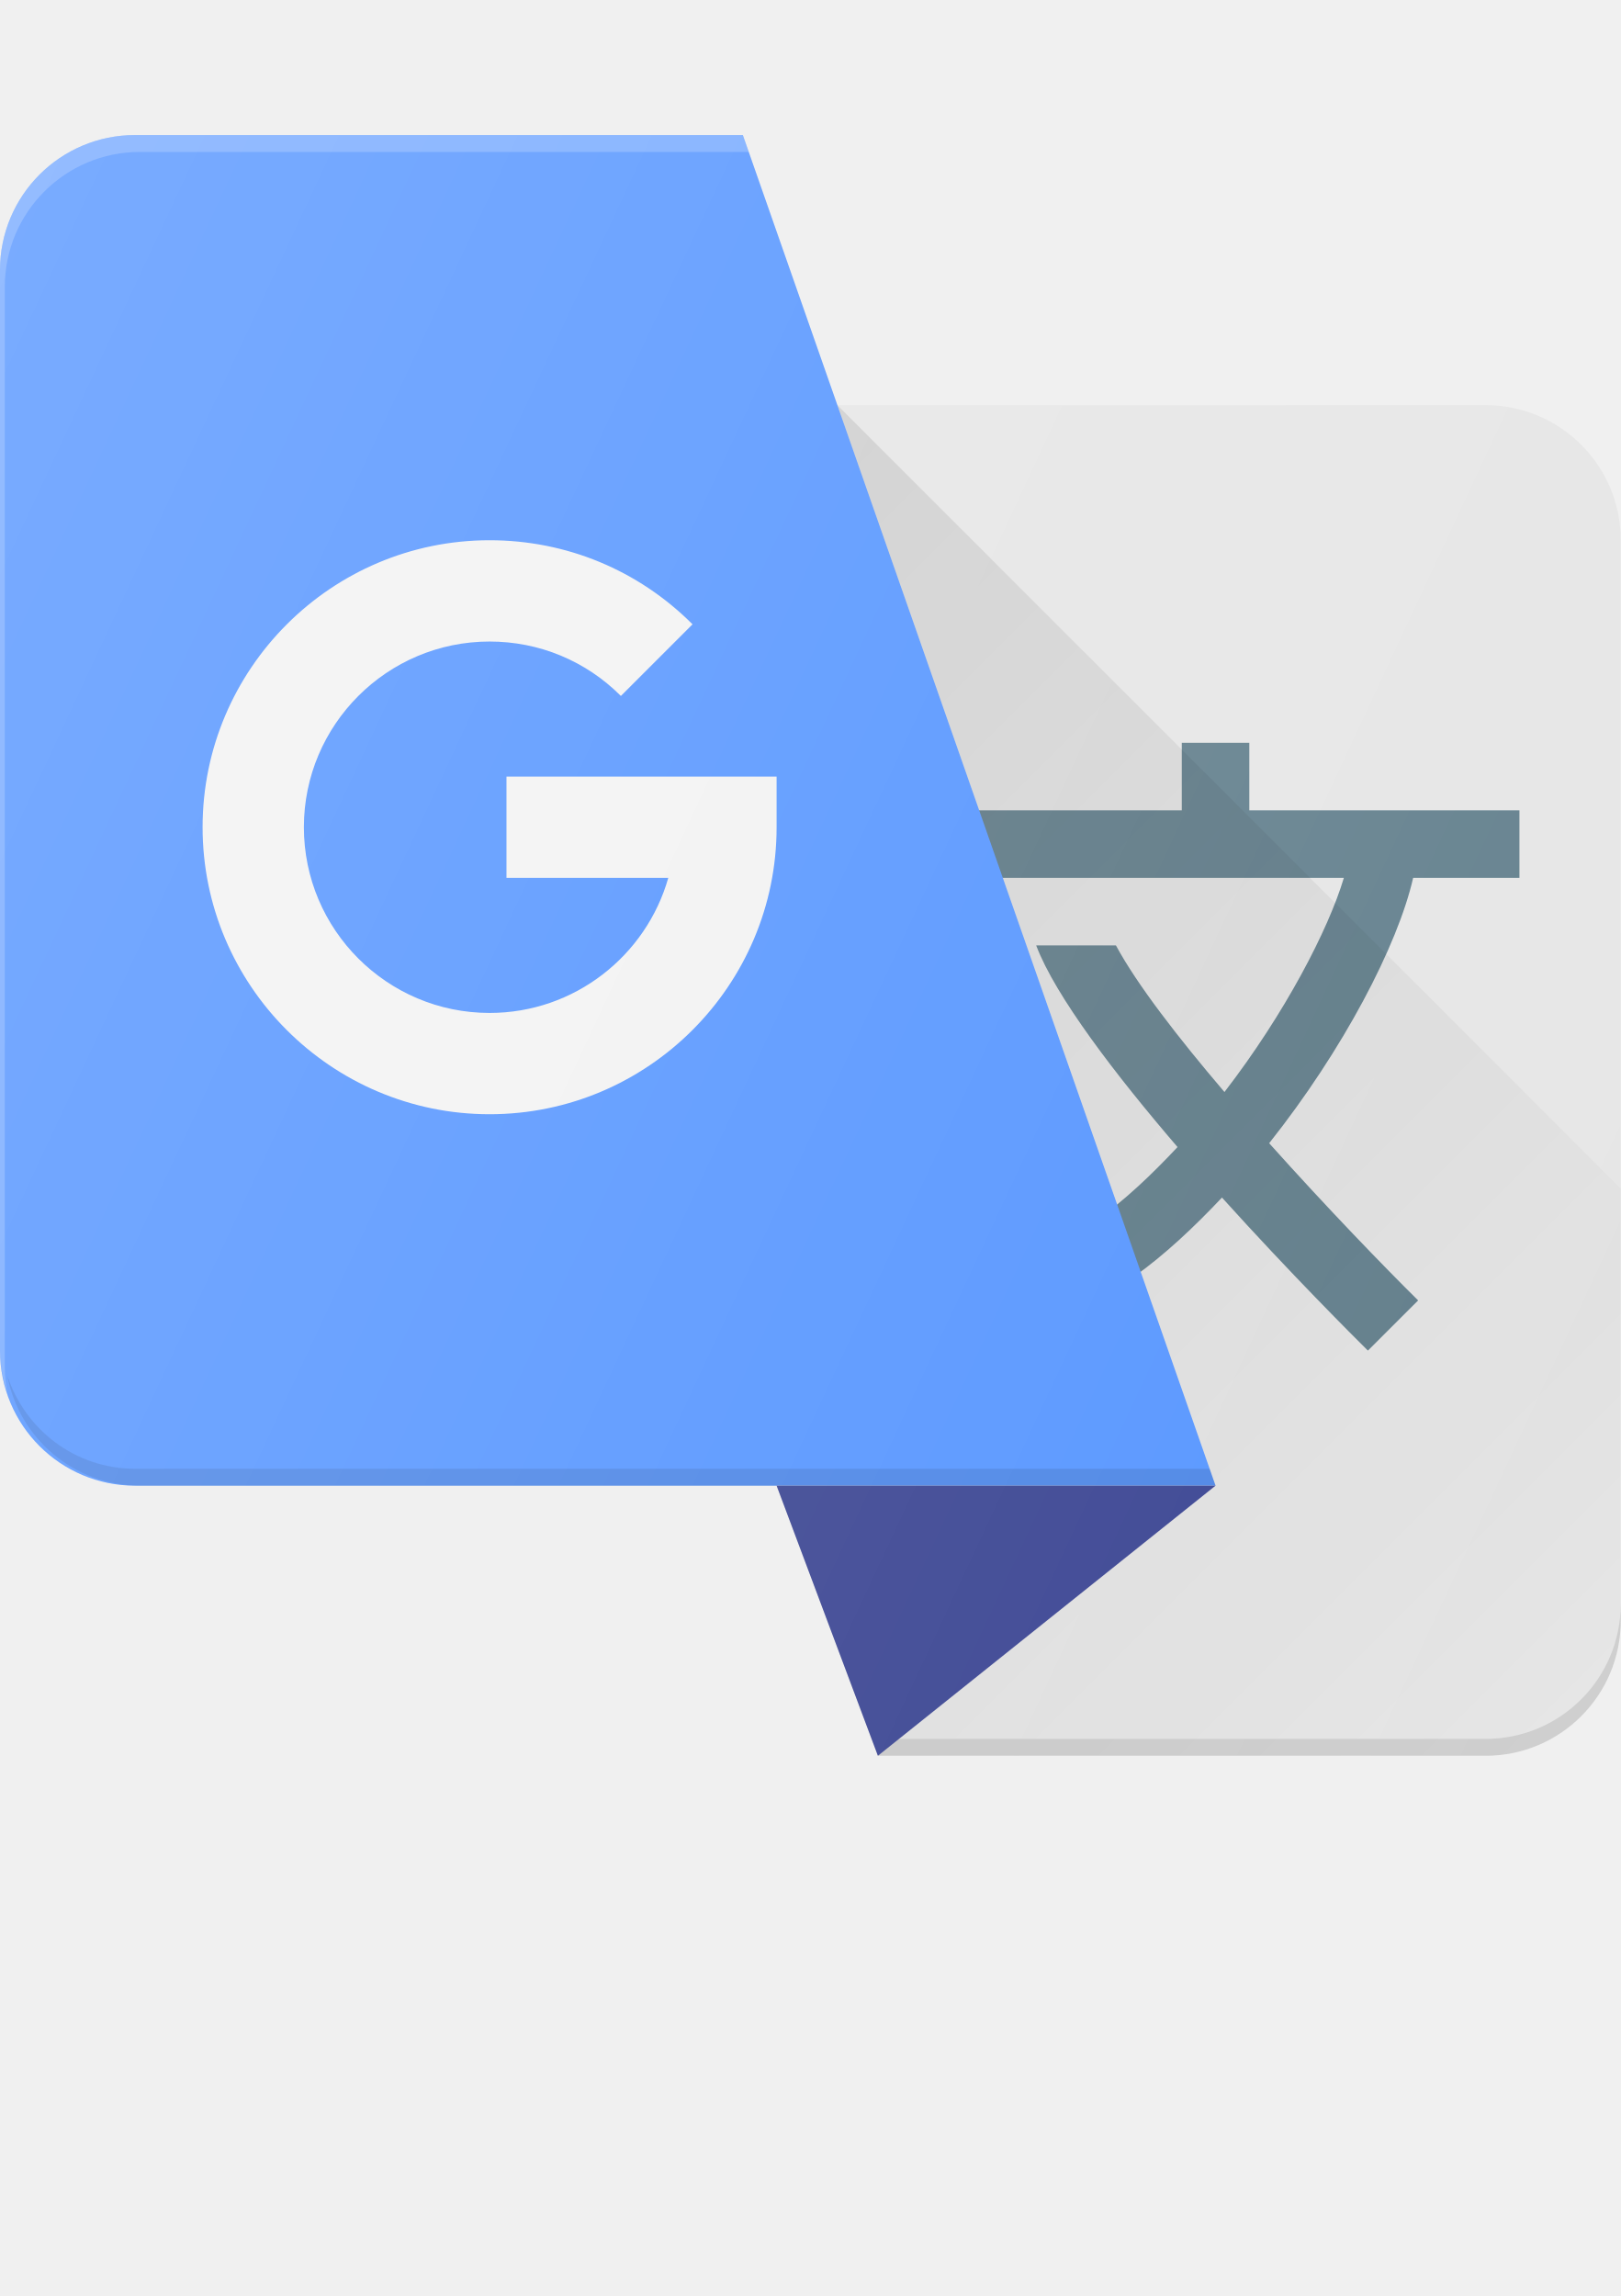
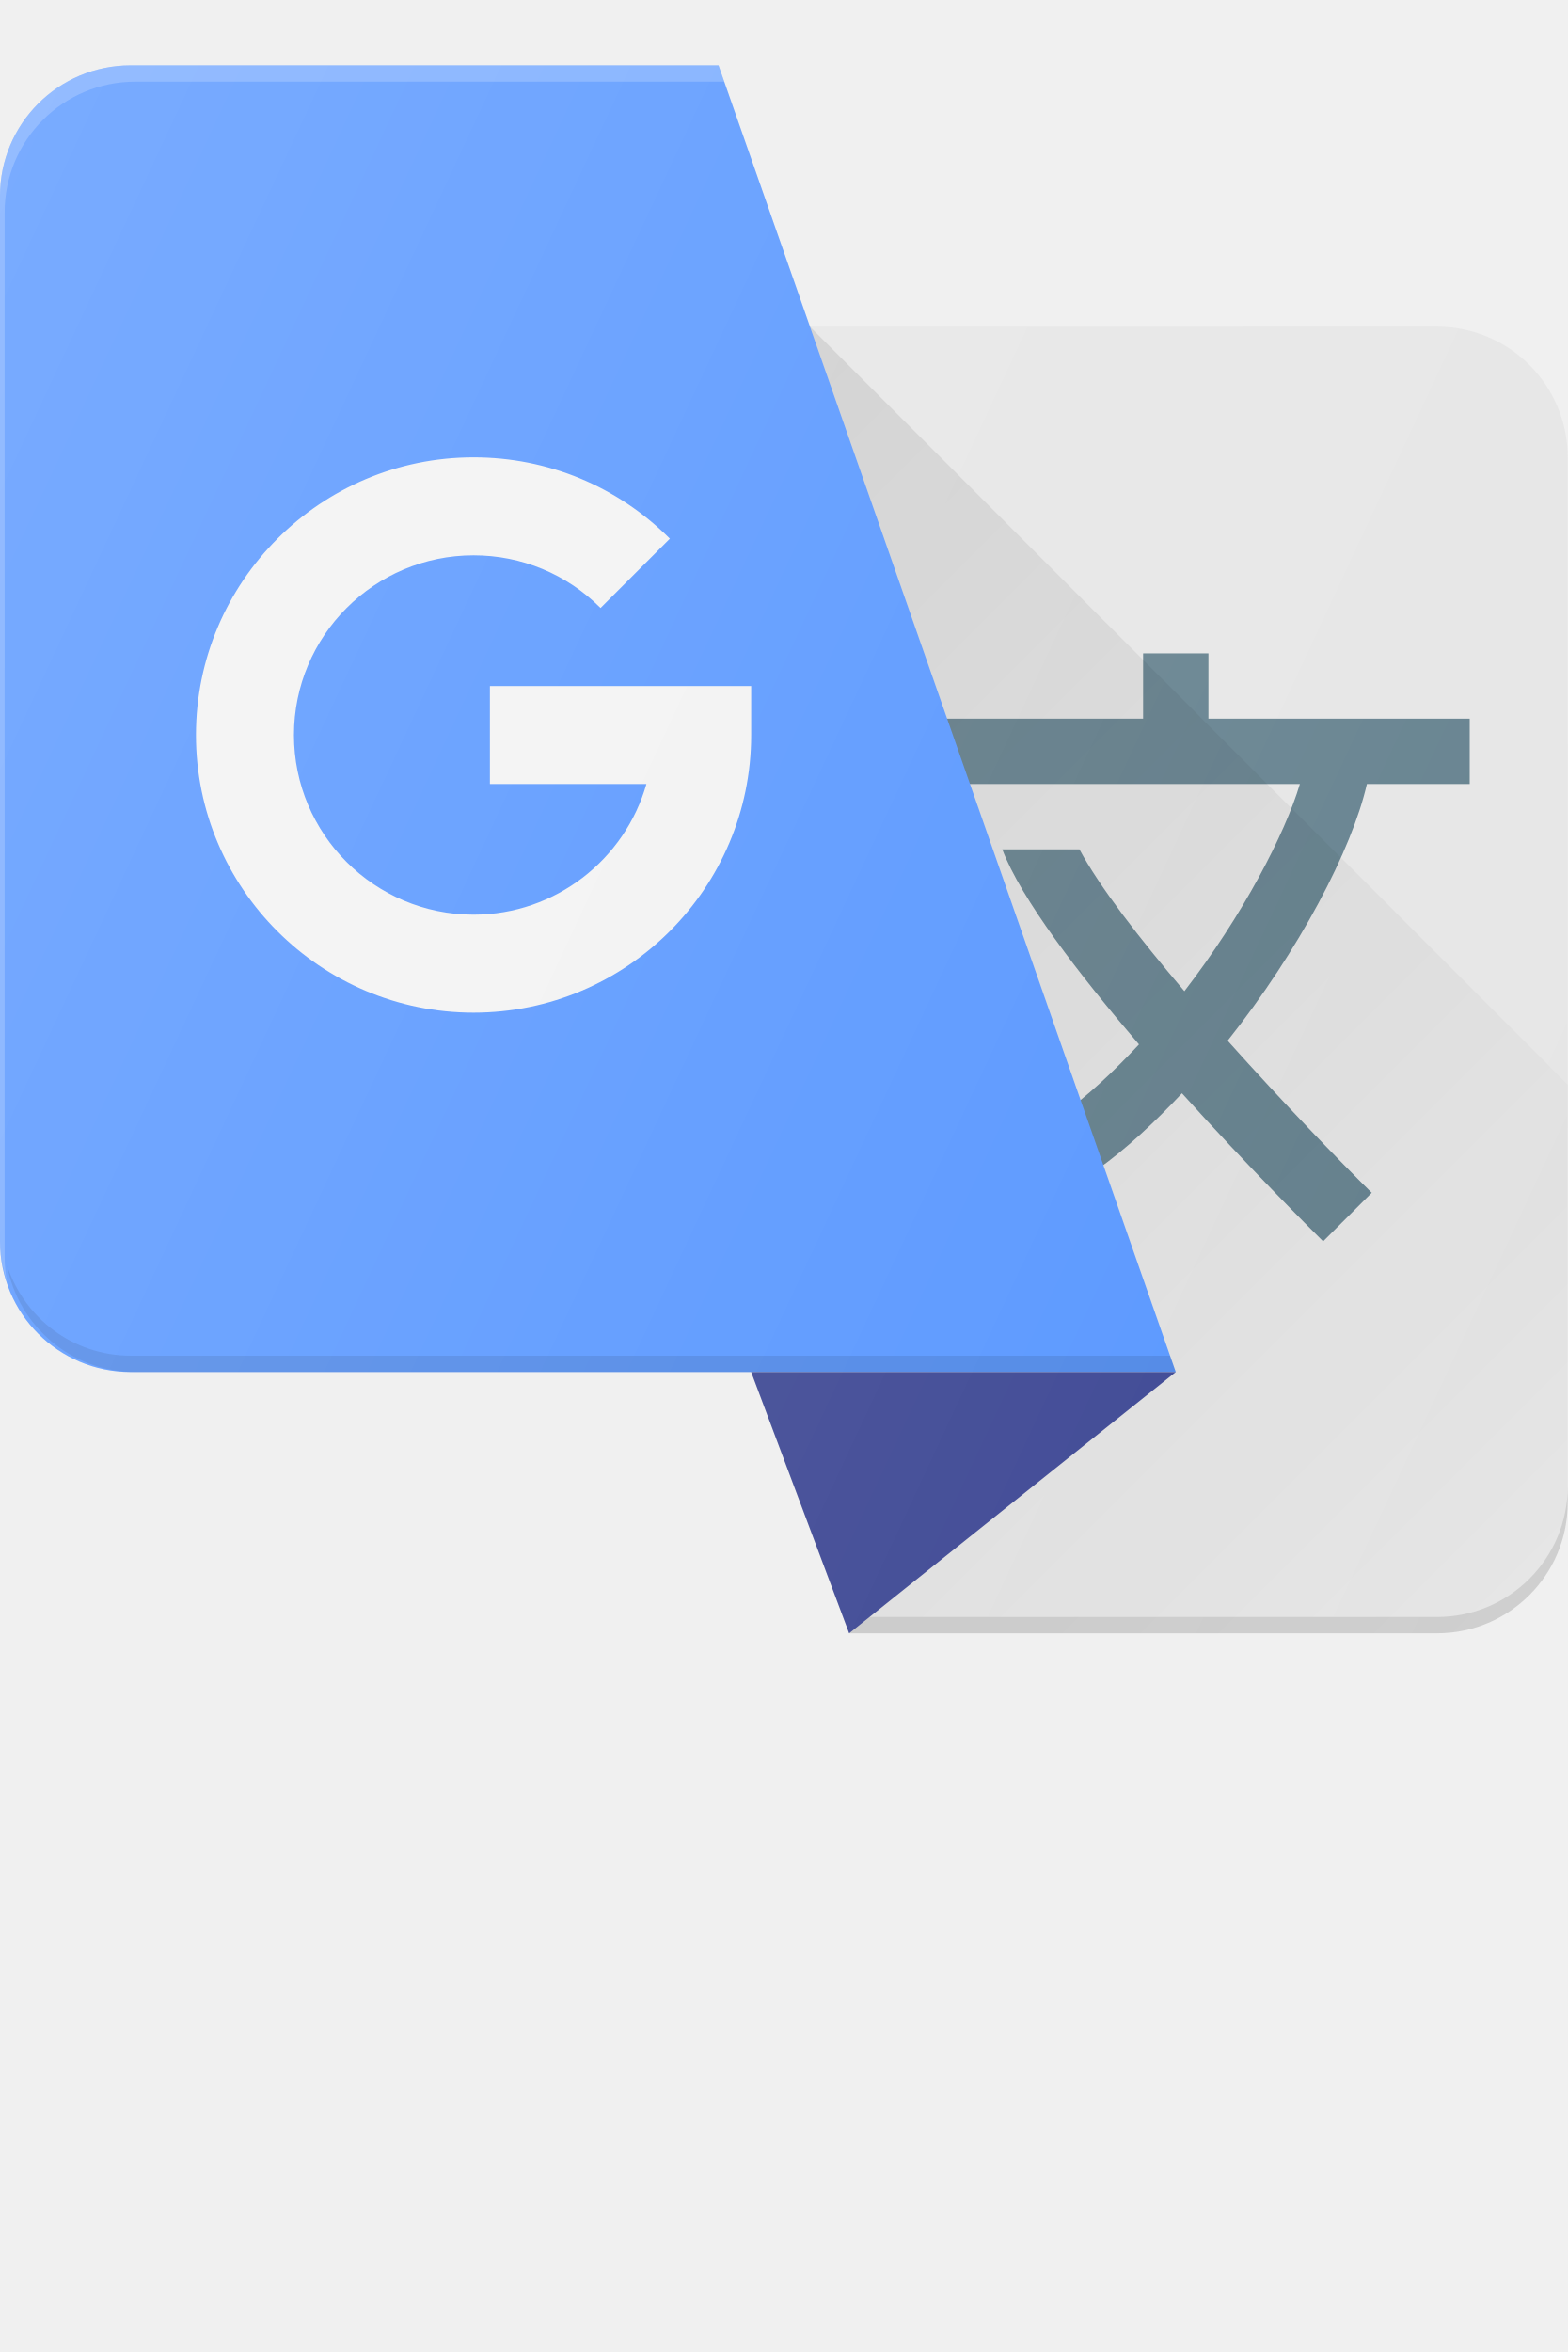
- <svg xmlns="http://www.w3.org/2000/svg" enable-background="new 0 0 24 24" id="Layer_1" version="1.1" viewBox="0 -2 24 34" xml:space="preserve">
+ <svg xmlns="http://www.w3.org/2000/svg" enable-background="new 0 0 24 24" id="Layer_1" version="1.1" viewBox="0 -1 24 36" xml:space="preserve">
  <g>
    <path d="M5.5,4H22c1.105,0,2,0.895,2,2v16c0,1.105-0.895,2-2,2h-9L5.5,4z" fill="#E6E6E6" />
    <path d="M14,11h5.9c-0.228,0.763-0.87,2.006-1.768,3.171   C17.446,13.366,16.835,12.577,16.525,12H15.344c0.284,0.754,1.177,1.919,2.093,2.986   c-0.383,0.409-0.789,0.795-1.227,1.106c-0.225,0.16-0.278,0.472-0.118,0.697   C16.19,16.927,16.344,17,16.5,17c0.1,0,0.201-0.03,0.289-0.092   c0.456-0.324,0.891-0.734,1.306-1.174C19.108,16.857,20.054,17.8,20.256,18   L21,17.257c-0.494-0.488-1.355-1.377-2.206-2.328   C19.889,13.55,20.699,11.998,20.926,11H22.5v-1h-4V9h-1v1H14V11z" fill="#64818E" />
    <path d="M11,0H2C0.895,0,0,0.895,0,2v16c0,1.105,0.895,2,2,2h16L11,0z" fill="#5796FF" />
    <path d="M13,24h9c1.105,0,2-0.895,2-2v-0.25c0,1.105-0.895,2-2,2h-9V24z" opacity="0.1" />
    <path d="M11,0H2C0.895,0,0,0.895,0,2v16c0,0.218,0.044,0.424,0.108,0.62   C0.085,18.5,0.071,18.377,0.071,18.25v-16c0-1.105,0.895-2,2-2h9.017L11,0z" fill="#FFFFFF" opacity="0.2" />
    <path d="M17.912,19.75H2c-0.887,0-1.63-0.581-1.892-1.38   C0.282,19.297,1.093,20,2.071,20H18L17.912,19.75z" opacity="0.1" />
    <path d="M7.25,14.5C4.907,14.5,3,12.593,3,10.25S4.907,6,7.25,6   c1.135,0,2.203,0.442,3.005,1.245L9.194,8.306C8.675,7.786,7.984,7.5,7.25,7.5   c-1.517,0-2.75,1.233-2.75,2.75S5.733,13,7.25,13c1.256,0,2.319-0.847,2.646-2H7.5V9.5h4v0.75   C11.5,12.593,9.593,14.5,7.25,14.5z" fill="#F2F2F2" />
    <polygon fill="#3C4693" points="18,20 13,24 11.5,20  " />
    <linearGradient gradientUnits="userSpaceOnUse" id="SVGID_1_" x1="7.55" x2="22.764" y1="8.85" y2="24.064">
      <stop offset="0" style="stop-color:#000000;stop-opacity:0.1" />
      <stop offset="1" style="stop-color:#000000;stop-opacity:0" />
    </linearGradient>
    <path d="M12.4,4v0L18,20l-5,4h9c1.105,0,2-0.895,2-2v-6.4L12.4,4z" fill="url(#SVGID_1_)" />
    <linearGradient gradientUnits="userSpaceOnUse" id="SVGID_2_" x1="-1.857" x2="25.857" y1="5.538" y2="18.462">
      <stop offset="0" style="stop-color:#FFFFFF;stop-opacity:0.2" />
      <stop offset="1" style="stop-color:#FFFFFF;stop-opacity:0" />
    </linearGradient>
    <path d="M22,4h-9.6L11,0H2C0.895,0,0,0.895,0,2v16c0,1.105,0.895,2,2,2h9.5l1.5,4h9   c1.105,0,2-0.895,2-2V6C24,4.895,23.105,4,22,4z" fill="url(#SVGID_2_)" />
  </g>
  <g />
  <g />
  <g />
  <g />
  <g />
  <g />
  <g />
  <g />
  <g />
  <g />
  <g />
  <g />
  <g />
  <g />
  <g />
</svg>
